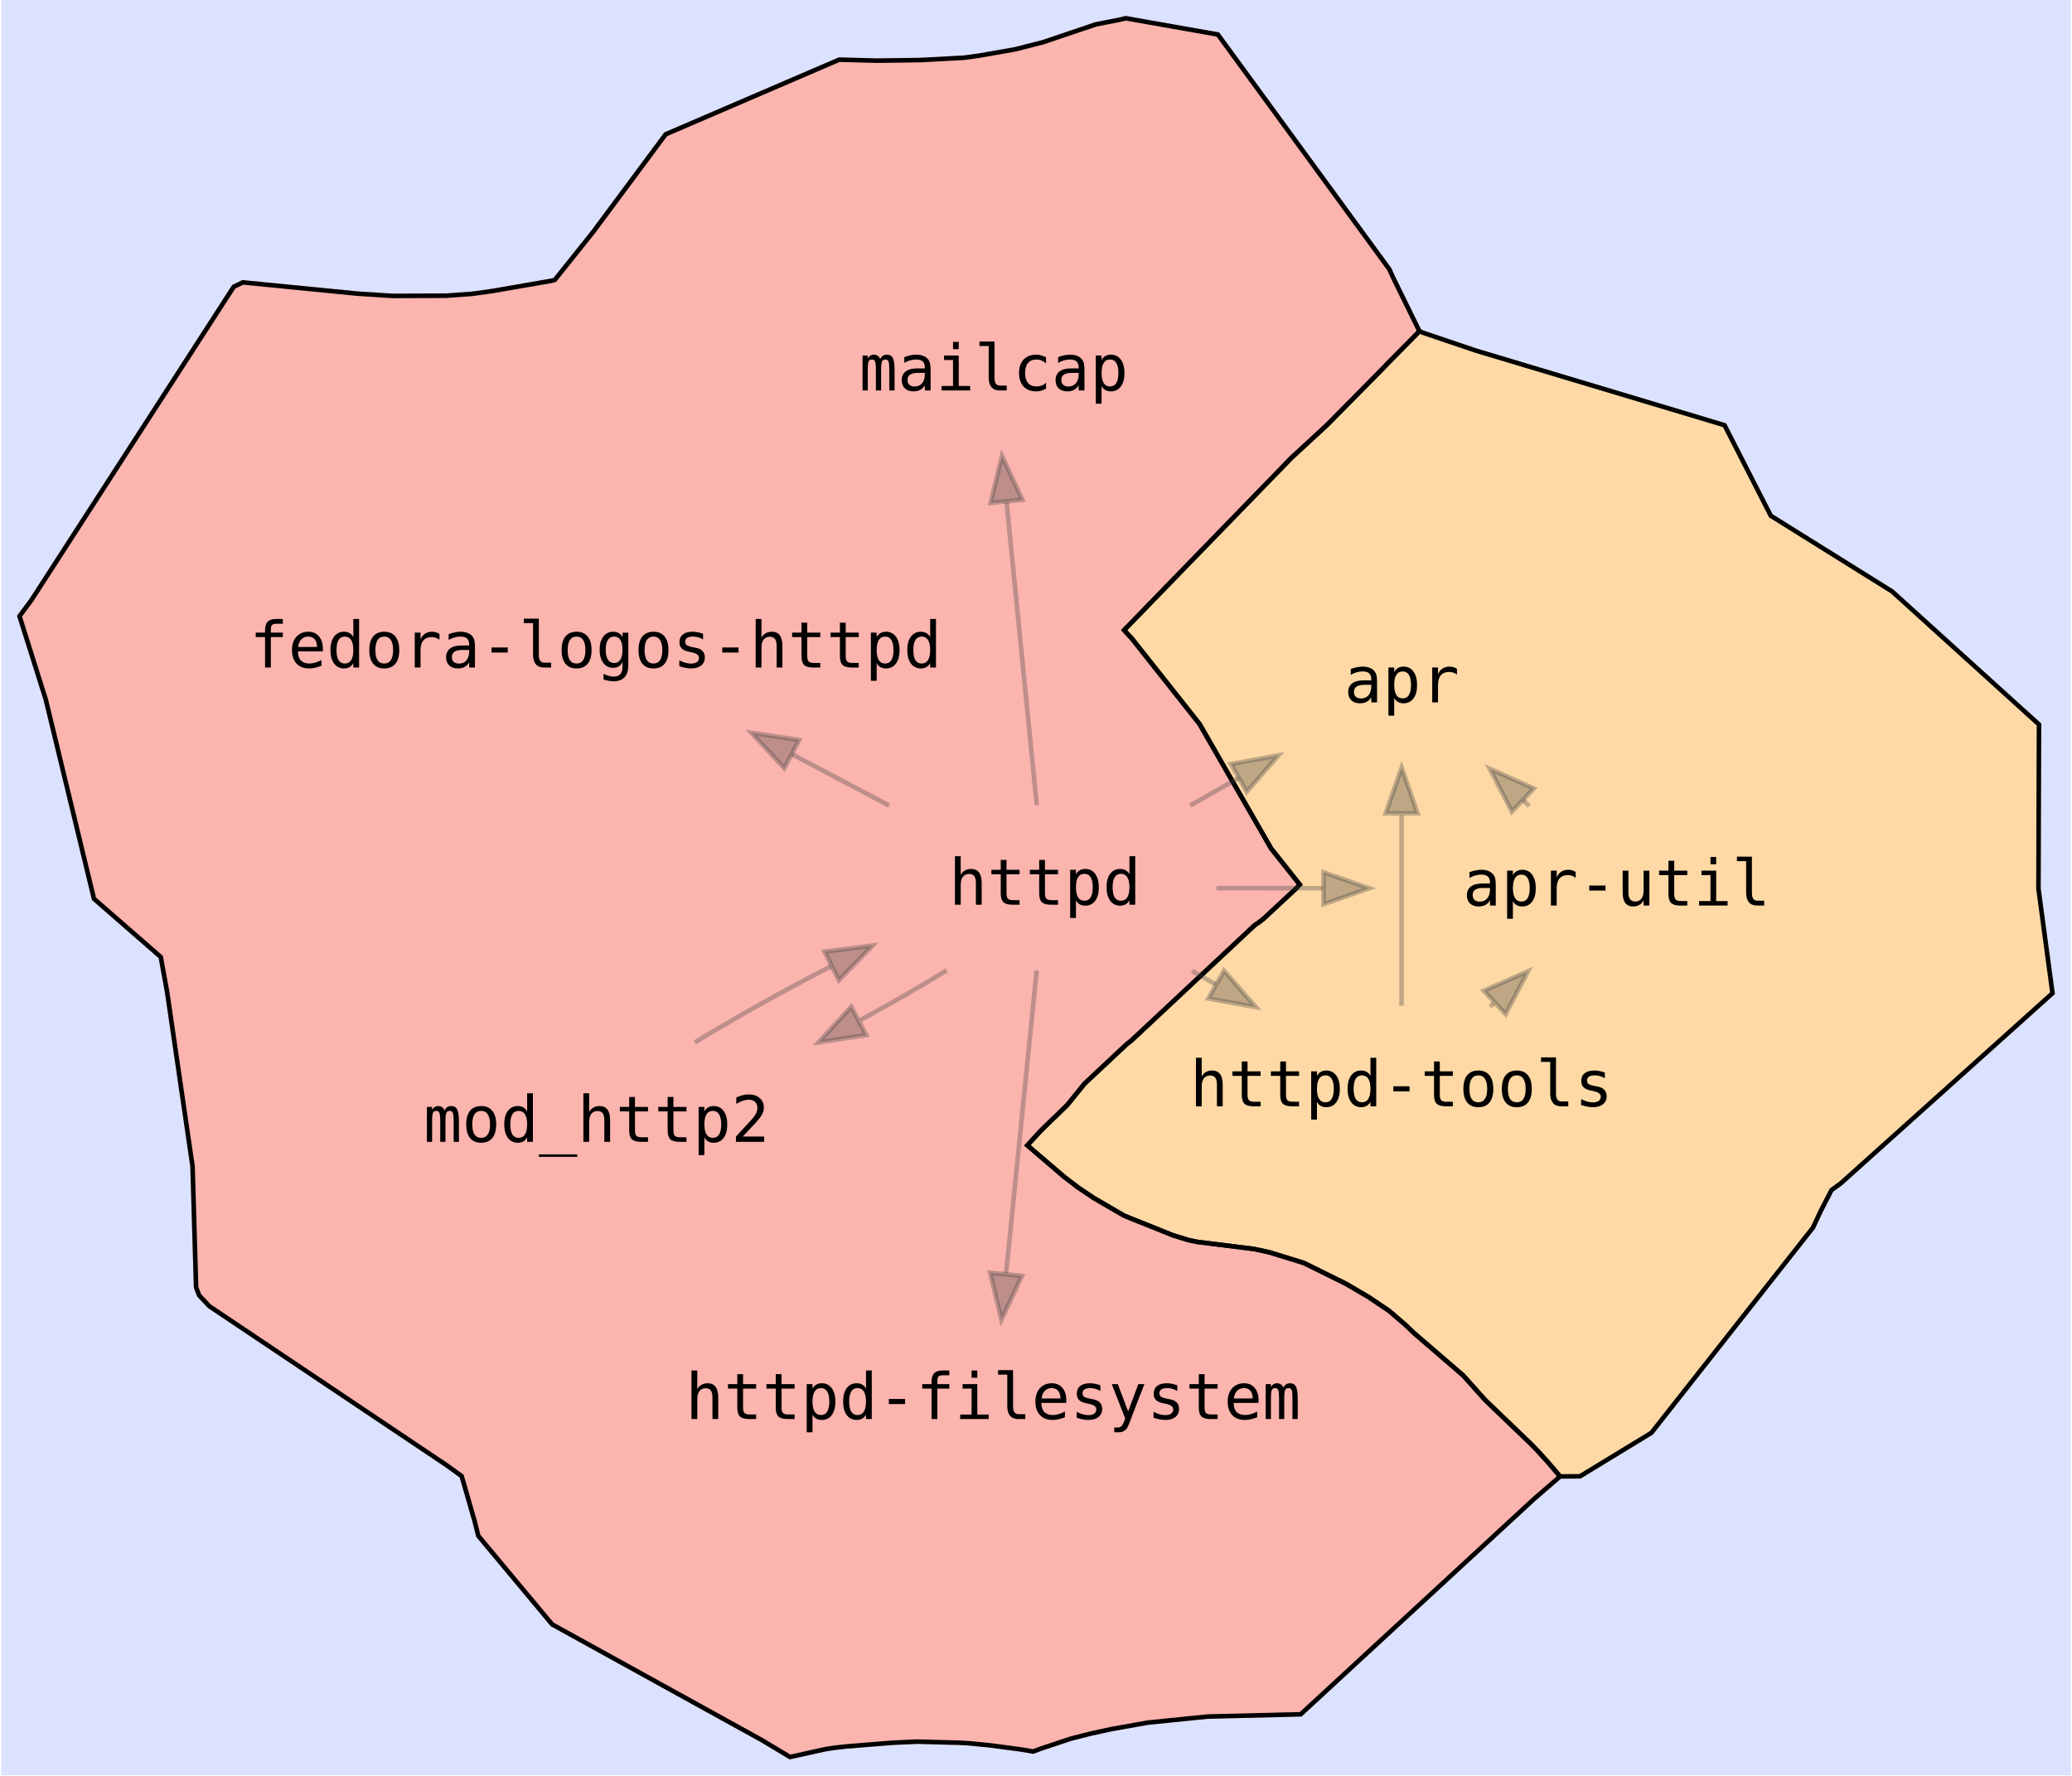
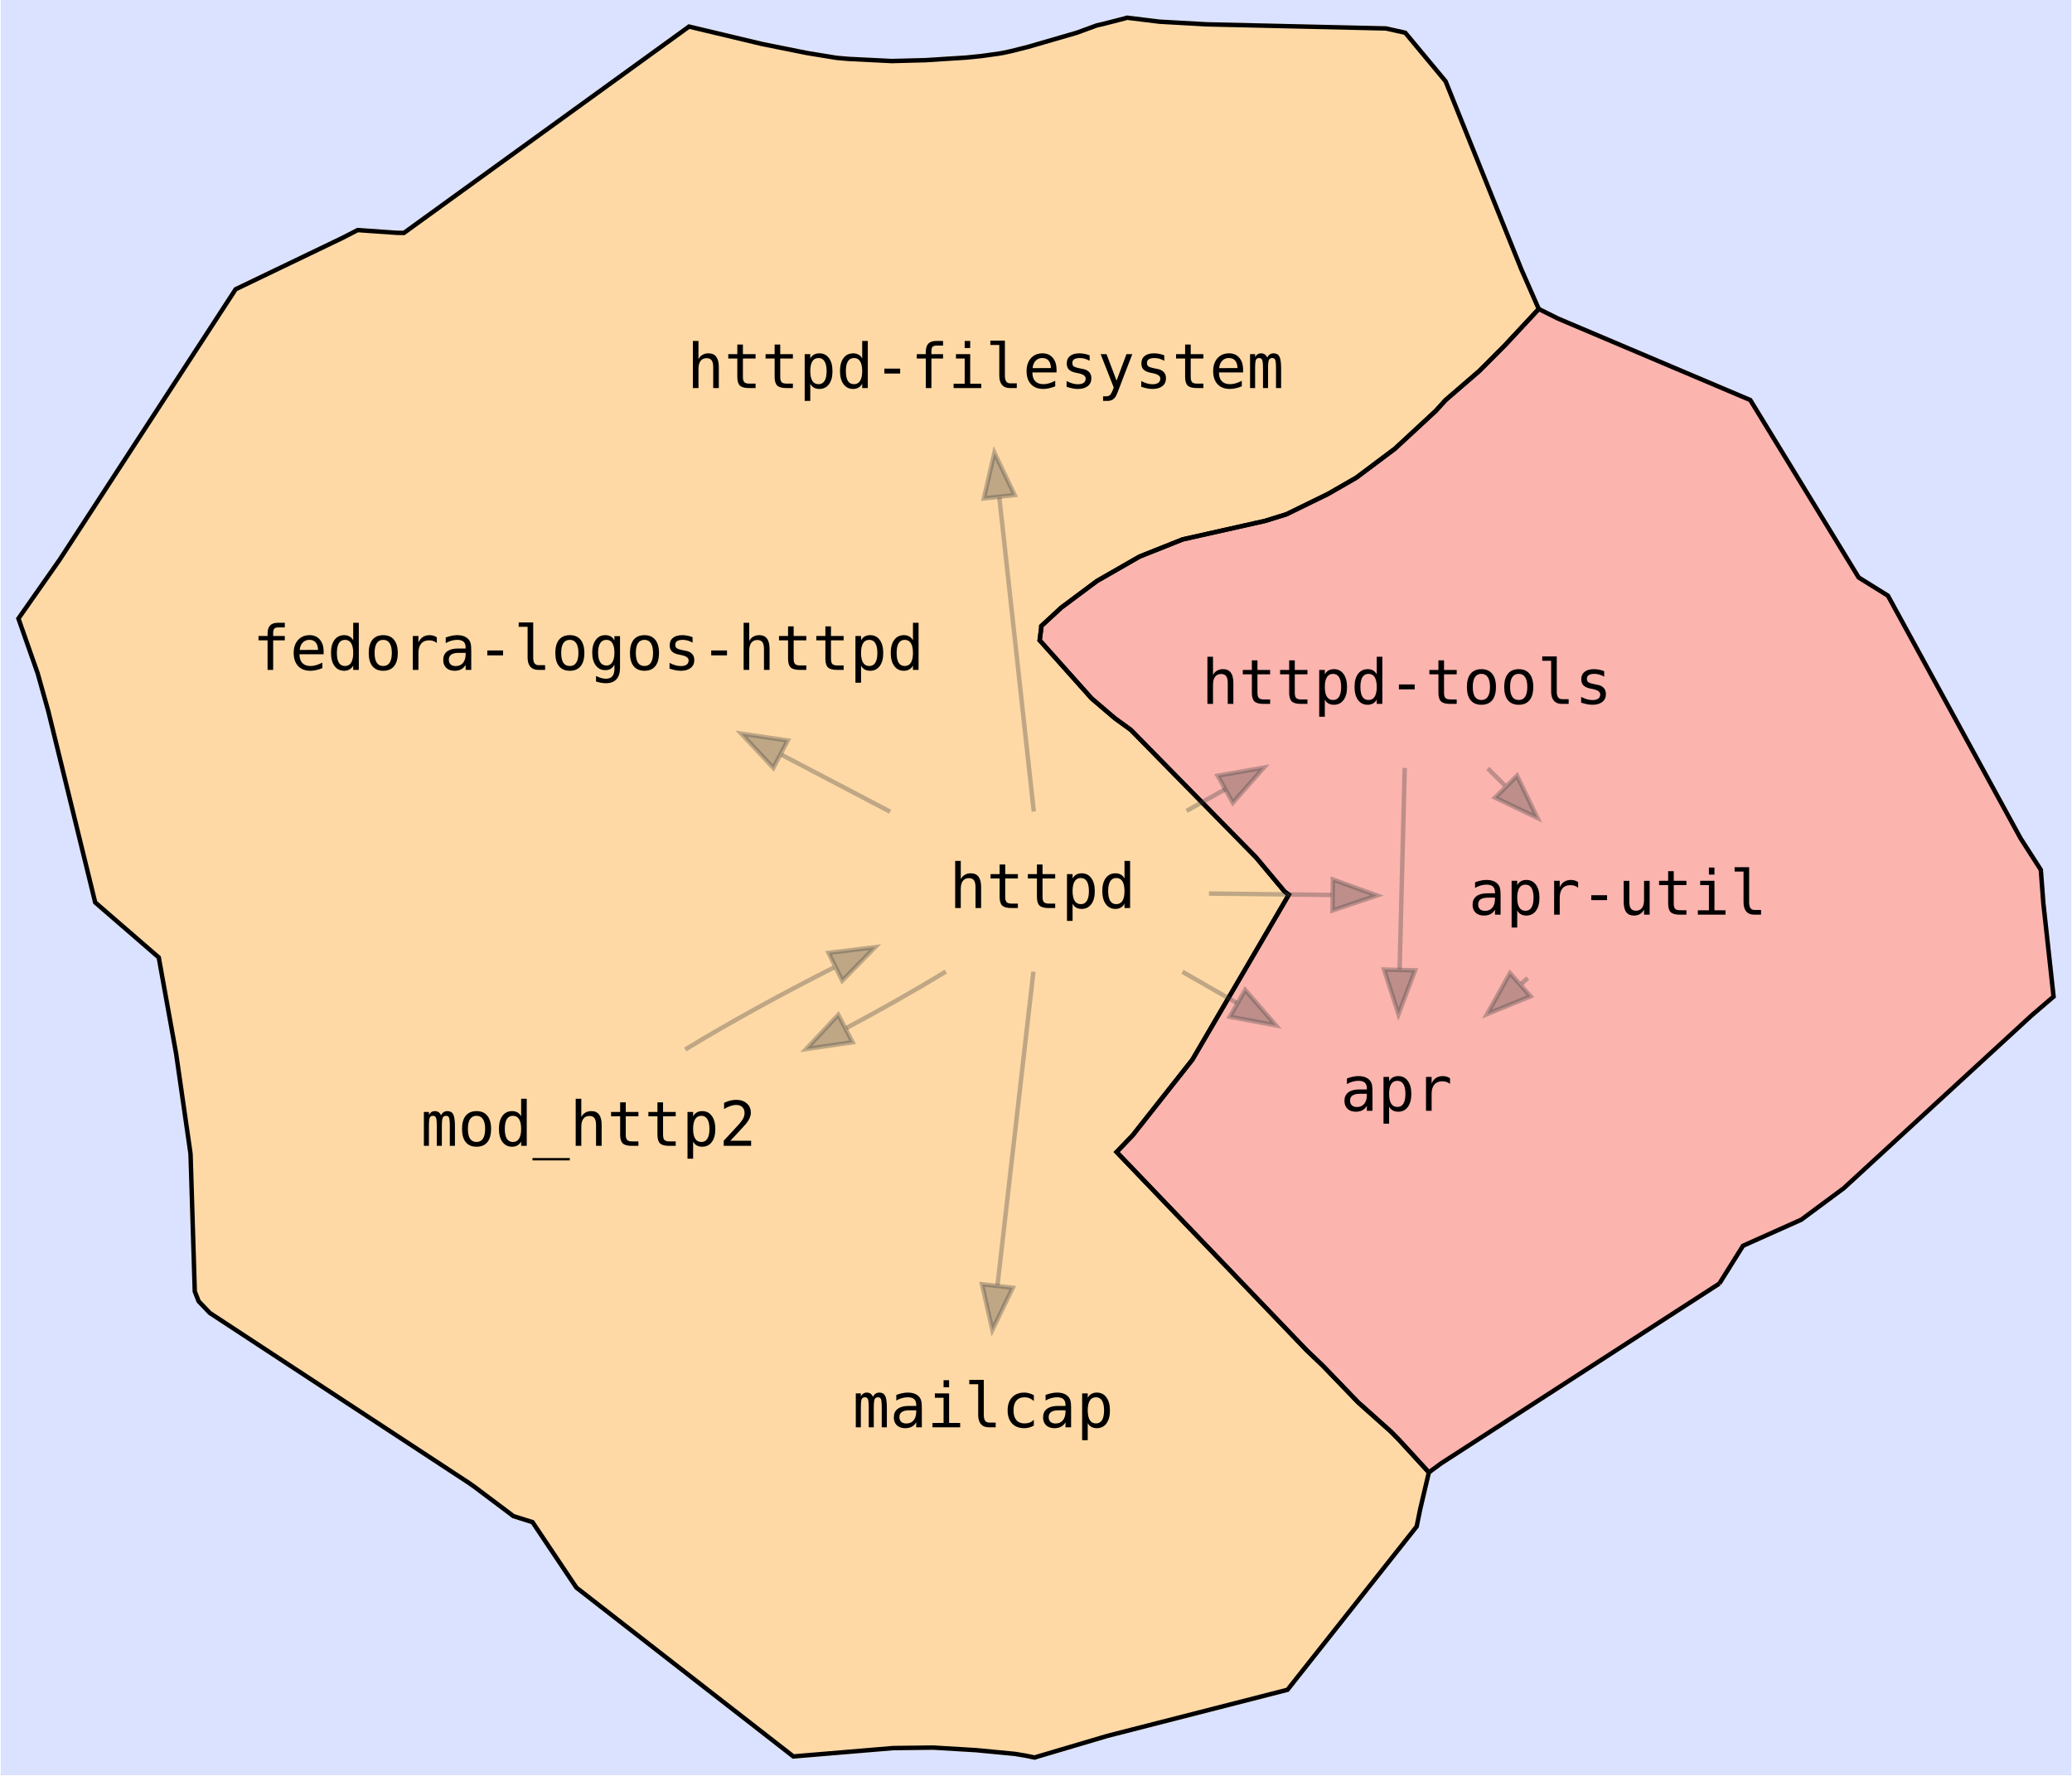
- <svg xmlns="http://www.w3.org/2000/svg" width="454pt" height="389pt" viewBox="0.00 0.00 453.56 389.10">
-   <g id="graph0" class="graph" transform="scale(1 1) rotate(0) translate(23.0566 325.3285)">
-     <polygon fill="#dae2ff" stroke="transparent" points="-23.057,63.774 -23.057,-325.329 430.506,-325.329 430.506,63.774 -23.057,63.774" />
-     <polygon fill="#fbb4ae" stroke="#fbb4ae" points="27.89,-262.471 -16.448,-193.798 -19.057,-190.278 -13.287,-171.94 -2.741,-128.333 11.898,-115.574 13.287,-107.945 80.293,-84.368 82.032,-82.114 84.243,-80.87 87.243,-130.859 87.171,-130.862 83.273,-182.472 84.723,-182.863 88.708,-182.863 89.099,-182.965 91.886,-182.965 97.729,-220.058 97.971,-182.56 98.207,-182.497 103.399,-186.729 106.582,-187.523 112.183,-186.008 116.7,-182.441 116.977,-182.512 120.787,-182.512 120.859,-182.53 122.893,-233.06 126.54,-182.832 129.594,-182.832 132.946,-213.785 136.104,-183.015 139.614,-183.015 141.4,-182.543 143.14,-182.543 144.961,-183.022 144.961,-183.022 143.14,-182.543 141.4,-182.543 139.614,-183.015 136.104,-183.015 132.946,-213.785 129.594,-182.832 126.54,-182.832 122.893,-233.06 120.859,-182.53 120.787,-182.512 116.977,-182.512 116.7,-182.441 112.183,-186.008 106.582,-187.523 103.399,-186.729 98.207,-182.497 97.971,-182.56 97.729,-220.058 91.886,-182.965 89.099,-182.965 88.708,-182.863 84.723,-182.863 83.273,-182.472 87.171,-130.862 87.243,-130.859 84.243,-80.87 86.076,-78.876 89.41,-78.876 89.534,-78.907 93.018,-78.907 96.528,-120.377 98.765,-79.28 102.675,-82.25 107.534,-83.501 112.582,-82.221 115.798,-79.901 116.624,-78.864 120.112,-78.864 120.112,-78.864 116.624,-78.864 115.907,-77.943 112.609,-75.493 112.609,-75.493 115.907,-77.943 116.624,-78.864 115.798,-79.901 112.582,-82.221 107.534,-83.501 102.675,-82.25 98.765,-79.28 96.528,-120.377 93.018,-78.907 89.534,-78.907 89.41,-78.876 86.076,-78.876 84.243,-80.87 82.032,-82.114 80.293,-84.368 13.287,-107.945 18.867,-69.686 19.645,-43.145 20.318,-41.403 22.546,-39.036 74.464,-4.234 77.844,-1.793 80.694,8.098 81.498,11.304 97.678,30.707 143.564,56.029 149.813,59.774 157.536,58.062 155.883,12.221 158.054,-17.816 162.367,-17.816 163.58,-18.13 166.789,-18.13 166.191,-58.63 176.055,-66.094 176.916,-66.921 181.31,-17.92 184.724,-17.92 185.13,-18.423 189.43,-21.608 193.854,-22.728 193.854,-22.728 189.43,-21.608 185.13,-18.423 184.724,-17.92 181.31,-17.92 176.916,-66.921 176.055,-66.094 166.191,-58.63 166.789,-18.13 163.58,-18.13 162.367,-17.816 158.054,-17.816 155.883,12.221 157.536,58.062 159.588,57.753 162.109,57.462 172.397,56.638 177.644,56.404 187.197,56.656 189.109,56.774 193.576,57.208 200.264,58.095 203.095,58.57 204.778,57.944 211.293,55.775 215.741,54.638 220.233,53.662 228.15,52.247 241.313,50.91 261.728,50.418 312.804,3.281 318.588,-1.721 315.818,-4.961 313.455,-7.552 312.183,-8.857 302.204,-18.427 297.349,-23.855 286.54,-33.172 284.664,-34.966 281.109,-38.014 276.533,-41.093 271.59,-43.981 262.457,-48.499 254.886,-50.839 251.451,-51.582 238.969,-53.137 237.133,-53.531 233.771,-54.563 223.084,-58.853 216.393,-62.742 212.988,-65.026 209.848,-67.421 201.831,-74.289 204.764,-77.489 207.379,-80.053 207.748,-80.375 210.611,-83.171 214.356,-87.804 223.622,-96.477 224.601,-97.235 251.682,-122.568 252.554,-123.144 253.637,-123.997 260.718,-130.577 261.533,-131.443 255.238,-139.383 239.573,-166.63 224.93,-185.128 224.331,-185.811 223.819,-186.34 223.044,-187.227 259.715,-224.991 267.488,-232.156 280.179,-245.007 280.206,-245.036 280.428,-245.297 287.76,-252.726 281.961,-264.545 281.186,-266.279 243.583,-317.765 223.399,-321.329 221.878,-320.974 216.822,-319.982 205.285,-316.082 199.159,-314.515 191.093,-313.103 192.125,-247.872 196.589,-247.872 196.589,-247.872 192.125,-247.872 191.093,-313.103 187.924,-312.677 178.415,-312.163 168.816,-312.032 160.589,-312.253 122.559,-295.892 106.632,-274.448 98.262,-263.983 97.565,-263.791 84.605,-261.545 80.097,-260.918 74.38,-260.511 62.642,-260.471 55.054,-260.961 29.885,-263.438 27.89,-262.471 27.89,-262.471" />
-     <polygon fill="#fed9a6" stroke="#fed9a6" points="210.611,-83.171 207.748,-80.375 207.379,-80.053 204.764,-77.489 201.831,-74.289 209.848,-67.421 212.988,-65.026 216.393,-62.742 223.084,-58.853 233.771,-54.563 237.133,-53.531 238.969,-53.137 251.451,-51.582 254.886,-50.839 262.457,-48.499 271.59,-43.981 276.533,-41.093 281.109,-38.014 284.664,-34.966 286.54,-33.172 297.349,-23.855 297.397,-30.758 296.866,-43.151 292.193,-85.526 288.955,-83.117 284.187,-81.88 284.187,-81.88 288.955,-83.117 292.193,-85.526 296.866,-43.151 297.397,-30.758 297.349,-23.855 302.204,-18.427 312.183,-8.857 313.455,-7.552 315.818,-4.961 318.588,-1.721 322.952,-1.746 338.609,-11.286 374.016,-56.265 375.695,-59.868 378.078,-64.492 359.323,-82.425 352.395,-88.323 349.05,-92.078 341.059,-98.665 340.162,-99.574 335.888,-103.091 333.628,-104.536 330.351,-106.079 328.242,-126.204 323.869,-128.349 321.916,-130.219 324.577,-132.96 328.48,-134.915 328.48,-134.915 324.577,-132.96 321.916,-130.219 323.869,-128.349 328.242,-126.204 330.351,-106.079 333.628,-104.536 335.888,-103.091 340.162,-99.574 341.059,-98.665 349.05,-92.078 352.395,-88.323 359.323,-82.425 355.512,-123.307 355.512,-123.307 359.323,-82.425 378.078,-64.492 380.133,-65.978 426.506,-107.631 423.431,-130.55 423.546,-166.533 391.362,-195.688 364.77,-212.284 354.628,-232.131 300.033,-248.512 288.527,-252.408 287.76,-252.726 280.428,-245.297 280.206,-245.036 280.179,-245.007 267.488,-232.156 259.715,-224.991 223.044,-187.227 223.819,-186.34 224.331,-185.811 224.93,-185.128 239.573,-166.63 255.238,-139.383 261.533,-131.443 260.718,-130.577 253.637,-123.997 252.554,-123.144 251.682,-122.568 224.601,-97.235 223.622,-96.477 214.356,-87.804 210.611,-83.171 210.611,-83.171" />
-     <polyline fill="none" stroke="#000000" points="207.379,-80.053 204.764,-77.489 201.831,-74.289 209.848,-67.421 212.988,-65.026 216.393,-62.742 223.084,-58.853 233.771,-54.563 237.133,-53.531 238.969,-53.137 251.451,-51.582 254.886,-50.839 262.457,-48.499 271.59,-43.981 276.533,-41.093 281.109,-38.014 284.664,-34.966 286.54,-33.172 297.349,-23.855 302.204,-18.427 312.183,-8.857 313.455,-7.552 315.818,-4.961 318.588,-1.721 312.804,3.281 261.728,50.418 241.313,50.91 228.15,52.247 220.233,53.662 215.741,54.638 211.293,55.775 204.778,57.944 203.095,58.57 200.264,58.095 193.576,57.208 189.109,56.774 187.197,56.656 177.644,56.404 172.397,56.638 162.109,57.462 159.588,57.753 157.536,58.062 149.813,59.774 143.564,56.029 97.678,30.707 81.498,11.304 80.694,8.098 77.844,-1.793 74.464,-4.234 22.546,-39.036 20.318,-41.403 19.645,-43.145 18.867,-69.686 13.287,-107.945 11.898,-115.574 -2.741,-128.333 -13.287,-171.94 -19.057,-190.278 -16.448,-193.798 27.89,-262.471 29.885,-263.438 55.054,-260.961 62.642,-260.471 74.38,-260.511 80.097,-260.918 84.605,-261.545 97.565,-263.791 98.262,-263.983 106.632,-274.448 122.559,-295.892 160.589,-312.253 168.816,-312.032 178.415,-312.163 187.924,-312.677 191.093,-313.103 199.159,-314.515 205.285,-316.082 216.822,-319.982 221.878,-320.974 223.399,-321.329 243.583,-317.765 281.186,-266.279 281.961,-264.545 287.76,-252.726 280.428,-245.297 280.206,-245.036 280.179,-245.007 267.488,-232.156 259.715,-224.991 223.044,-187.227 223.819,-186.34 224.331,-185.811 224.93,-185.128 239.573,-166.63 255.238,-139.383 261.533,-131.443 260.718,-130.577 253.637,-123.997 252.554,-123.144 251.682,-122.568 224.601,-97.235 223.622,-96.477 214.356,-87.804 210.611,-83.171 207.748,-80.375 207.379,-80.053 " />
-     <polyline fill="none" stroke="#000000" points="280.179,-245.007 267.488,-232.156 259.715,-224.991 223.044,-187.227 223.819,-186.34 224.331,-185.811 224.93,-185.128 239.573,-166.63 255.238,-139.383 261.533,-131.443 260.718,-130.577 253.637,-123.997 252.554,-123.144 251.682,-122.568 224.601,-97.235 223.622,-96.477 214.356,-87.804 210.611,-83.171 207.748,-80.375 207.379,-80.053 204.764,-77.489 201.831,-74.289 209.848,-67.421 212.988,-65.026 216.393,-62.742 223.084,-58.853 233.771,-54.563 237.133,-53.531 238.969,-53.137 251.451,-51.582 254.886,-50.839 262.457,-48.499 271.59,-43.981 276.533,-41.093 281.109,-38.014 284.664,-34.966 286.54,-33.172 297.349,-23.855 302.204,-18.427 312.183,-8.857 313.455,-7.552 315.818,-4.961 318.588,-1.721 322.952,-1.746 338.609,-11.286 374.016,-56.265 375.695,-59.868 378.078,-64.492 380.133,-65.978 426.506,-107.631 423.431,-130.55 423.546,-166.533 391.362,-195.688 364.77,-212.284 354.628,-232.131 300.033,-248.512 288.527,-252.408 287.76,-252.726 280.428,-245.297 280.206,-245.036 280.179,-245.007 " />
+ <svg xmlns="http://www.w3.org/2000/svg" width="468pt" height="401pt" viewBox="0.00 0.00 467.67 401.00">
+   <g id="graph0" class="graph" transform="scale(1 1) rotate(0) translate(25.5125 336.705)">
+     <polygon fill="#dae2ff" stroke="transparent" points="-25.512,64.293 -25.512,-336.705 442.159,-336.705 442.159,64.293 -25.512,64.293" />
+     <polygon fill="#fbb4ae" stroke="#fbb4ae" points="264.887,-220.538 260.069,-219.042 241.453,-214.868 231.722,-210.987 222.083,-205.463 214.037,-199.458 209.522,-195.288 209.506,-194.815 209.151,-192.074 220.9,-178.92 226.135,-174.459 229.739,-171.844 257.994,-143.056 264.486,-135.3 265.432,-134.613 243.648,-97.349 230.125,-80.217 226.53,-76.485 269.513,-31.636 273.022,-28.298 281.047,-19.971 288.568,-13.257 290.247,-11.543 297.058,-4.118 299.865,-6.183 362.666,-46.762 368.013,-55.306 381.161,-61.193 390.762,-68.304 433.089,-107.239 438.159,-111.593 435.853,-132.647 435.276,-140.229 430.707,-147.339 400.744,-202.149 394.134,-206.263 369.658,-246.34 326.169,-264.771 323.047,-206.386 318.529,-183.591 318.529,-183.591 323.047,-206.386 326.169,-264.771 321.879,-266.914 314.254,-258.73 308.419,-252.882 308.323,-203.756 308.323,-203.756 308.419,-252.882 300.825,-246.328 298.616,-243.893 289.373,-235.333 280.67,-228.807 280.543,-203.444 284.103,-182.699 286.574,-184.547 292.761,-186.213 295.787,-185.465 301.244,-181.001 297.274,-178.039 291.896,-176.632 292.96,-151.116 287.581,-146.928 282.136,-141.829 307.126,-138.899 317.293,-133.825 307.385,-128.731 285.416,-126.155 289.032,-122.33 293.441,-118.471 293.441,-118.471 289.032,-122.33 285.416,-126.155 307.385,-128.731 317.293,-133.825 307.126,-138.899 282.136,-141.829 287.581,-146.928 292.96,-151.116 291.896,-176.632 297.274,-178.039 301.244,-181.001 295.787,-185.465 292.761,-186.213 286.574,-184.547 284.103,-182.699 280.543,-203.444 280.67,-228.807 274.309,-225.146 264.887,-220.538 264.887,-220.538" />
+     <polygon fill="#fed9a6" stroke="#fed9a6" points="81.461,-.876 80.208,-1.757 21.715,-40.129 19.189,-42.771 18.319,-44.992 17.374,-75.669 17.334,-76.257 14.11,-98.66 80.218,-87.852 82.535,-85.366 83.771,-84.858 87.385,-81.425 88.188,-81.425 89.834,-81.85 92.765,-81.85 97.012,-127.052 98.404,-81.957 102.128,-84.783 107.869,-86.314 111.483,-85.423 116.016,-81.968 116.385,-81.49 112.313,-78.38 112.313,-78.38 116.385,-81.49 116.016,-81.968 111.483,-85.423 107.869,-86.314 104.517,-108.371 103.839,-135.113 109.052,-135.382 109.304,-156.871 106.86,-184.236 112.556,-185.728 115.717,-188.074 119.064,-155.862 119.207,-135.367 127.812,-135.329 125.501,-188.841 126.443,-189.084 129.91,-189.084 132.376,-223.533 136.238,-189.029 139.334,-189.029 139.334,-189.029 136.238,-189.029 132.376,-223.533 129.91,-189.084 126.443,-189.084 125.501,-188.841 127.812,-135.329 119.207,-135.367 119.064,-155.862 115.717,-188.074 112.556,-185.728 106.86,-184.236 109.304,-156.871 109.052,-135.382 103.839,-135.113 104.517,-108.371 107.869,-86.314 102.128,-84.783 98.404,-81.957 97.012,-127.052 92.765,-81.85 89.834,-81.85 88.188,-81.425 87.385,-81.425 83.771,-84.858 82.535,-85.366 80.218,-87.852 14.11,-98.66 10.181,-120.434 -4.173,-132.855 -14.766,-176.055 -17.162,-184.595 -21.512,-196.99 -12.223,-210.246 27.546,-271.367 51.709,-282.983 55.105,-284.733 63.944,-284.116 65.555,-284.091 129.952,-330.7 146.41,-326.776 156.623,-324.721 163.273,-323.636 165.962,-323.4 175.731,-322.914 183.389,-323.113 192.644,-323.704 195.895,-324.034 199.995,-324.603 200.847,-324.753 202.681,-325.146 206.547,-326.12 217.565,-329.321 222.107,-330.984 223.468,-331.286 228.253,-332.516 228.898,-332.705 236.209,-331.808 246.877,-331.207 287.376,-330.279 291.725,-329.309 300.839,-318.341 317.926,-275.909 321.879,-266.914 314.254,-258.73 308.419,-252.882 300.825,-246.328 298.616,-243.893 289.373,-235.333 280.67,-228.807 274.309,-225.146 264.887,-220.538 260.069,-219.042 241.453,-214.868 231.722,-210.987 222.083,-205.463 214.037,-199.458 209.522,-195.288 209.506,-194.815 209.151,-192.074 220.9,-178.92 226.135,-174.459 229.739,-171.844 257.994,-143.056 264.486,-135.3 265.432,-134.613 243.648,-97.349 230.125,-80.217 226.53,-76.485 222.325,-76.834 222.554,-83.85 226.443,-128.116 226.443,-128.116 222.554,-83.85 222.325,-76.834 226.53,-76.485 269.513,-31.636 273.022,-28.298 281.047,-19.971 288.568,-13.257 290.247,-11.543 297.058,-4.118 295.117,4.118 294.306,8.098 265.126,44.989 224.464,55.4 208.676,60.079 208.036,60.293 205.968,59.872 203.542,59.466 194.79,58.627 185.09,58.046 176.088,58.155 153.519,60.047 104.505,21.902 94.6,7.12 101.794,-1.576 104.366,-4.49 174.602,-11.5 176.944,-14.399 165.804,-17.837 177.115,-21.948 178.677,-21.309 185.01,-64.059 184.192,-18.045 187.696,-18.045 189.019,-19.513 189.019,-19.513 187.696,-18.045 184.192,-18.045 185.01,-64.059 178.677,-21.309 177.115,-21.948 165.804,-17.837 176.944,-14.399 174.602,-11.5 104.366,-4.49 101.794,-1.576 94.6,7.12 90.238,5.745 89.967,5.515 81.461,-.876 81.461,-.876" />
+     <polyline fill="none" stroke="#000000" points="362.666,-46.762 368.013,-55.306 381.161,-61.193 390.762,-68.304 433.089,-107.239 438.159,-111.593 435.853,-132.647 435.276,-140.229 430.707,-147.339 400.744,-202.149 394.134,-206.263 369.658,-246.34 326.169,-264.771 321.879,-266.914 314.254,-258.73 308.419,-252.882 300.825,-246.328 298.616,-243.893 289.373,-235.333 280.67,-228.807 274.309,-225.146 264.887,-220.538 260.069,-219.042 241.453,-214.868 231.722,-210.987 222.083,-205.463 214.037,-199.458 209.522,-195.288 209.506,-194.815 209.151,-192.074 220.9,-178.92 226.135,-174.459 229.739,-171.844 257.994,-143.056 264.486,-135.3 265.432,-134.613 243.648,-97.349 230.125,-80.217 226.53,-76.485 269.513,-31.636 273.022,-28.298 281.047,-19.971 288.568,-13.257 290.247,-11.543 297.058,-4.118 299.865,-6.183 362.666,-46.762 " />
+     <polyline fill="none" stroke="#000000" points="220.9,-178.92 226.135,-174.459 229.739,-171.844 257.994,-143.056 264.486,-135.3 265.432,-134.613 243.648,-97.349 230.125,-80.217 226.53,-76.485 269.513,-31.636 273.022,-28.298 281.047,-19.971 288.568,-13.257 290.247,-11.543 297.058,-4.118 295.117,4.118 294.306,8.098 265.126,44.989 224.464,55.4 208.676,60.079 208.036,60.293 205.968,59.872 203.542,59.466 194.79,58.627 185.09,58.046 176.088,58.155 153.519,60.047 104.505,21.902 94.6,7.12 90.238,5.745 89.967,5.515 81.461,-.876 80.208,-1.757 21.715,-40.129 19.189,-42.771 18.319,-44.992 17.374,-75.669 17.334,-76.257 14.11,-98.66 10.181,-120.434 -4.173,-132.855 -14.766,-176.055 -17.162,-184.595 -21.512,-196.99 -12.223,-210.246 27.546,-271.367 51.709,-282.983 55.105,-284.733 63.944,-284.116 65.555,-284.091 129.952,-330.7 146.41,-326.776 156.623,-324.721 163.273,-323.636 165.962,-323.4 175.731,-322.914 183.389,-323.113 192.644,-323.704 195.895,-324.034 199.995,-324.603 200.847,-324.753 202.681,-325.146 206.547,-326.12 217.565,-329.321 222.107,-330.984 223.468,-331.286 228.253,-332.516 228.898,-332.705 236.209,-331.808 246.877,-331.207 287.376,-330.279 291.725,-329.309 300.839,-318.341 317.926,-275.909 321.879,-266.914 314.254,-258.73 308.419,-252.882 300.825,-246.328 298.616,-243.893 289.373,-235.333 280.67,-228.807 274.309,-225.146 264.887,-220.538 260.069,-219.042 241.453,-214.868 231.722,-210.987 222.083,-205.463 214.037,-199.458 209.522,-195.288 209.506,-194.815 209.151,-192.074 220.9,-178.92 " />
    <g id="edge1" class="edge">
-       <path fill="none" stroke="#444444" stroke-opacity="0.333" d="M237.499,-148.769C241.013,-150.762 244.608,-152.802 248.166,-154.82" />
-       <polygon fill="#444444" fill-opacity="0.333" stroke="#444444" stroke-opacity="0.333" points="246.44,-157.865 256.865,-159.755 249.894,-151.777 246.44,-157.865" />
+       <path fill="none" stroke="#444444" stroke-opacity="0.333" d="M319.399,-115.777C318.926,-115.358 318.45,-114.937 317.973,-114.514" />
+       <polygon fill="#444444" fill-opacity="0.333" stroke="#444444" stroke-opacity="0.333" points="320.021,-111.652 310.215,-107.64 315.379,-116.892 320.021,-111.652" />
    </g>
    <g id="edge2" class="edge">
-       <path fill="none" stroke="#444444" stroke-opacity="0.333" d="M243.285,-130.676C250.683,-130.665 258.64,-130.654 266.634,-130.642" />
-       <polygon fill="#444444" fill-opacity="0.333" stroke="#444444" stroke-opacity="0.333" points="266.744,-134.142 276.739,-130.628 266.734,-127.142 266.744,-134.142" />
+       <path fill="none" stroke="#444444" stroke-opacity="0.333" d="M247.391,-134.866C256.087,-134.766 265.585,-134.656 275.074,-134.547" />
+       <polygon fill="#444444" fill-opacity="0.333" stroke="#444444" stroke-opacity="0.333" points="275.37,-138.043 285.329,-134.428 275.289,-131.044 275.37,-138.043" />
    </g>
    <g id="edge3" class="edge">
-       <path fill="none" stroke="#444444" stroke-opacity="0.333" d="M184.169,-112.654C178.432,-109.127 171.958,-105.404 165.262,-101.757" />
-       <polygon fill="#444444" fill-opacity="0.333" stroke="#444444" stroke-opacity="0.333" points="166.516,-98.46 156.043,-96.858 163.231,-104.641 166.516,-98.46" />
+       <path fill="none" stroke="#444444" stroke-opacity="0.333" d="M241.397,-117.195C245.432,-114.881 249.588,-112.5 253.687,-110.15" />
+       <polygon fill="#444444" fill-opacity="0.333" stroke="#444444" stroke-opacity="0.333" points="255.57,-113.105 262.505,-105.095 252.089,-107.032 255.57,-113.105" />
    </g>
    <g id="edge4" class="edge">
-       <path fill="none" stroke="#444444" stroke-opacity="0.333" d="M171.54,-148.768C164.666,-152.397 157.359,-156.255 150.23,-160.02" />
-       <polygon fill="#444444" fill-opacity="0.333" stroke="#444444" stroke-opacity="0.333" points="148.548,-156.95 141.34,-164.714 151.817,-163.14 148.548,-156.95" />
+       <path fill="none" stroke="#444444" stroke-opacity="0.333" d="M175.37,-153.361C167.505,-157.486 159.046,-161.922 150.853,-166.218" />
+       <polygon fill="#444444" fill-opacity="0.333" stroke="#444444" stroke-opacity="0.333" points="148.994,-163.241 141.763,-170.985 152.245,-169.44 148.994,-163.241" />
    </g>
    <g id="edge5" class="edge">
-       <path fill="none" stroke="#444444" stroke-opacity="0.333" d="M203.894,-148.84C202.108,-166.753 199.349,-194.425 197.275,-215.223" />
-       <polygon fill="#444444" fill-opacity="0.333" stroke="#444444" stroke-opacity="0.333" points="193.771,-215.087 196.261,-225.385 200.737,-215.781 193.771,-215.087" />
+       <path fill="none" stroke="#444444" stroke-opacity="0.333" d="M207.824,-153.394C205.749,-172.306 202.463,-202.245 200.04,-224.32" />
+       <polygon fill="#444444" fill-opacity="0.333" stroke="#444444" stroke-opacity="0.333" points="196.541,-224.12 198.929,-234.442 203.499,-224.883 196.541,-224.12" />
    </g>
    <g id="edge6" class="edge">
-       <path fill="none" stroke="#444444" stroke-opacity="0.333" d="M203.872,-112.618C202.063,-94.704 199.269,-67.029 197.17,-46.229" />
-       <polygon fill="#444444" fill-opacity="0.333" stroke="#444444" stroke-opacity="0.333" points="200.631,-45.665 196.144,-36.067 193.666,-46.368 200.631,-45.665" />
+       <path fill="none" stroke="#444444" stroke-opacity="0.333" d="M242.321,-153.524C245.196,-155.135 248.128,-156.779 251.06,-158.423" />
+       <polygon fill="#444444" fill-opacity="0.333" stroke="#444444" stroke-opacity="0.333" points="249.36,-161.482 259.795,-163.318 252.783,-155.376 249.36,-161.482" />
    </g>
    <g id="edge7" class="edge">
-       <path fill="none" stroke="#444444" stroke-opacity="0.333" d="M237.921,-112.505C239.655,-111.525 241.407,-110.534 243.163,-109.54" />
-       <polygon fill="#444444" fill-opacity="0.333" stroke="#444444" stroke-opacity="0.333" points="244.934,-112.56 251.915,-104.59 241.487,-106.467 244.934,-112.56" />
+       <path fill="none" stroke="#444444" stroke-opacity="0.333" d="M207.739,-117.229C205.575,-98.341 202.149,-68.44 199.623,-46.394" />
+       <polygon fill="#444444" fill-opacity="0.333" stroke="#444444" stroke-opacity="0.333" points="203.081,-45.821 198.465,-36.285 196.126,-46.618 203.081,-45.821" />
    </g>
    <g id="edge8" class="edge">
-       <path fill="none" stroke="#444444" stroke-opacity="0.333" d="M311.817,-148.662C311.371,-149.083 310.923,-149.507 310.474,-149.932" />
-       <polygon fill="#444444" fill-opacity="0.333" stroke="#444444" stroke-opacity="0.333" points="308.03,-147.426 303.169,-156.839 312.84,-152.512 308.03,-147.426" />
+       <path fill="none" stroke="#444444" stroke-opacity="0.333" d="M187.96,-117.242C181.222,-113.135 173.467,-108.744 165.483,-104.483" />
+       <polygon fill="#444444" fill-opacity="0.333" stroke="#444444" stroke-opacity="0.333" points="166.899,-101.274 156.414,-99.749 163.66,-107.479 166.899,-101.274" />
    </g>
    <g id="edge9" class="edge">
-       <path fill="none" stroke="#444444" stroke-opacity="0.333" d="M128.941,-96.836C137.773,-102.266 148.352,-108.16 158.797,-113.525" />
-       <polygon fill="#444444" fill-opacity="0.333" stroke="#444444" stroke-opacity="0.333" points="157.385,-116.732 167.894,-118.078 160.518,-110.472 157.385,-116.732" />
+       <path fill="none" stroke="#444444" stroke-opacity="0.333" d="M310.364,-163.139C311.628,-161.877 312.913,-160.593 314.206,-159.302" />
+       <polygon fill="#444444" fill-opacity="0.333" stroke="#444444" stroke-opacity="0.333" points="316.971,-161.487 321.574,-151.944 312.025,-156.534 316.971,-161.487" />
    </g>
    <g id="edge10" class="edge">
-       <path fill="none" stroke="#444444" stroke-opacity="0.333" d="M283.825,-104.894C283.834,-116.962 283.847,-133.001 283.858,-146.699" />
-       <polygon fill="#444444" fill-opacity="0.333" stroke="#444444" stroke-opacity="0.333" points="280.358,-147.066 283.866,-157.063 287.358,-147.06 280.358,-147.066" />
+       <path fill="none" stroke="#444444" stroke-opacity="0.333" d="M291.608,-163.25C291.278,-150.282 290.827,-132.585 290.45,-117.776" />
+       <polygon fill="#444444" fill-opacity="0.333" stroke="#444444" stroke-opacity="0.333" points="293.945,-117.52 290.191,-107.613 286.947,-117.699 293.945,-117.52" />
    </g>
    <g id="edge11" class="edge">
-       <path fill="none" stroke="#444444" stroke-opacity="0.333" d="M303.264,-104.701C303.521,-104.94 303.779,-105.18 304.037,-105.421" />
-       <polygon fill="#444444" fill-opacity="0.333" stroke="#444444" stroke-opacity="0.333" points="301.861,-108.178 311.561,-112.441 306.637,-103.06 301.861,-108.178" />
+       <path fill="none" stroke="#444444" stroke-opacity="0.333" d="M129.09,-99.637C138.937,-105.64 150.958,-112.248 162.688,-118.171" />
+       <polygon fill="#444444" fill-opacity="0.333" stroke="#444444" stroke-opacity="0.333" points="161.468,-121.472 171.985,-122.75 164.56,-115.192 161.468,-121.472" />
    </g>
    <g id="node1" class="node">
-       <text text-anchor="middle" x="205.7" y="-127.03" font-family="monospace" font-size="14.00" fill="#000000">httpd</text>
+       <text text-anchor="middle" x="339.74" y="-130.1" font-family="monospace" font-size="14.00" fill="#000000">apr-util</text>
    </g>
    <g id="node2" class="node">
-       <text text-anchor="middle" x="283.88" y="-171.38" font-family="monospace" font-size="14.00" fill="#000000">apr</text>
+       <text text-anchor="middle" x="289.73" y="-85.79" font-family="monospace" font-size="14.00" fill="#000000">apr</text>
    </g>
    <g id="node3" class="node">
-       <text text-anchor="middle" x="330.97" y="-126.85" font-family="monospace" font-size="14.00" fill="#000000">apr-util</text>
+       <text text-anchor="middle" x="209.81" y="-131.6" font-family="monospace" font-size="14.00" fill="#000000">httpd</text>
    </g>
    <g id="node4" class="node">
-       <text text-anchor="middle" x="107.41" y="-75.06" font-family="monospace" font-size="14.00" fill="#000000">mod_http2</text>
+       <text text-anchor="middle" x="107.24" y="-185.39" font-family="monospace" font-size="14.00" fill="#000000">fedora-logos-httpd</text>
    </g>
    <g id="node5" class="node">
-       <text text-anchor="middle" x="107.24" y="-179.02" font-family="monospace" font-size="14.00" fill="#000000">fedora-logos-httpd</text>
+       <text text-anchor="middle" x="196.92" y="-249.05" font-family="monospace" font-size="14.00" fill="#000000">httpd-filesystem</text>
    </g>
    <g id="node6" class="node">
-       <text text-anchor="middle" x="194.46" y="-239.75" font-family="monospace" font-size="14.00" fill="#000000">mailcap</text>
+       <text text-anchor="middle" x="292.07" y="-177.71" font-family="monospace" font-size="14.00" fill="#000000">httpd-tools</text>
    </g>
    <g id="node7" class="node">
-       <text text-anchor="middle" x="194.32" y="-14.3" font-family="monospace" font-size="14.00" fill="#000000">httpd-filesystem</text>
+       <text text-anchor="middle" x="196.37" y="-14.3" font-family="monospace" font-size="14.00" fill="#000000">mailcap</text>
    </g>
    <g id="node8" class="node">
-       <text text-anchor="middle" x="283.81" y="-82.85" font-family="monospace" font-size="14.00" fill="#000000">httpd-tools</text>
+       <text text-anchor="middle" x="107.24" y="-77.879" font-family="monospace" font-size="14.00" fill="#000000">mod_http2</text>
    </g>
  </g>
</svg>
